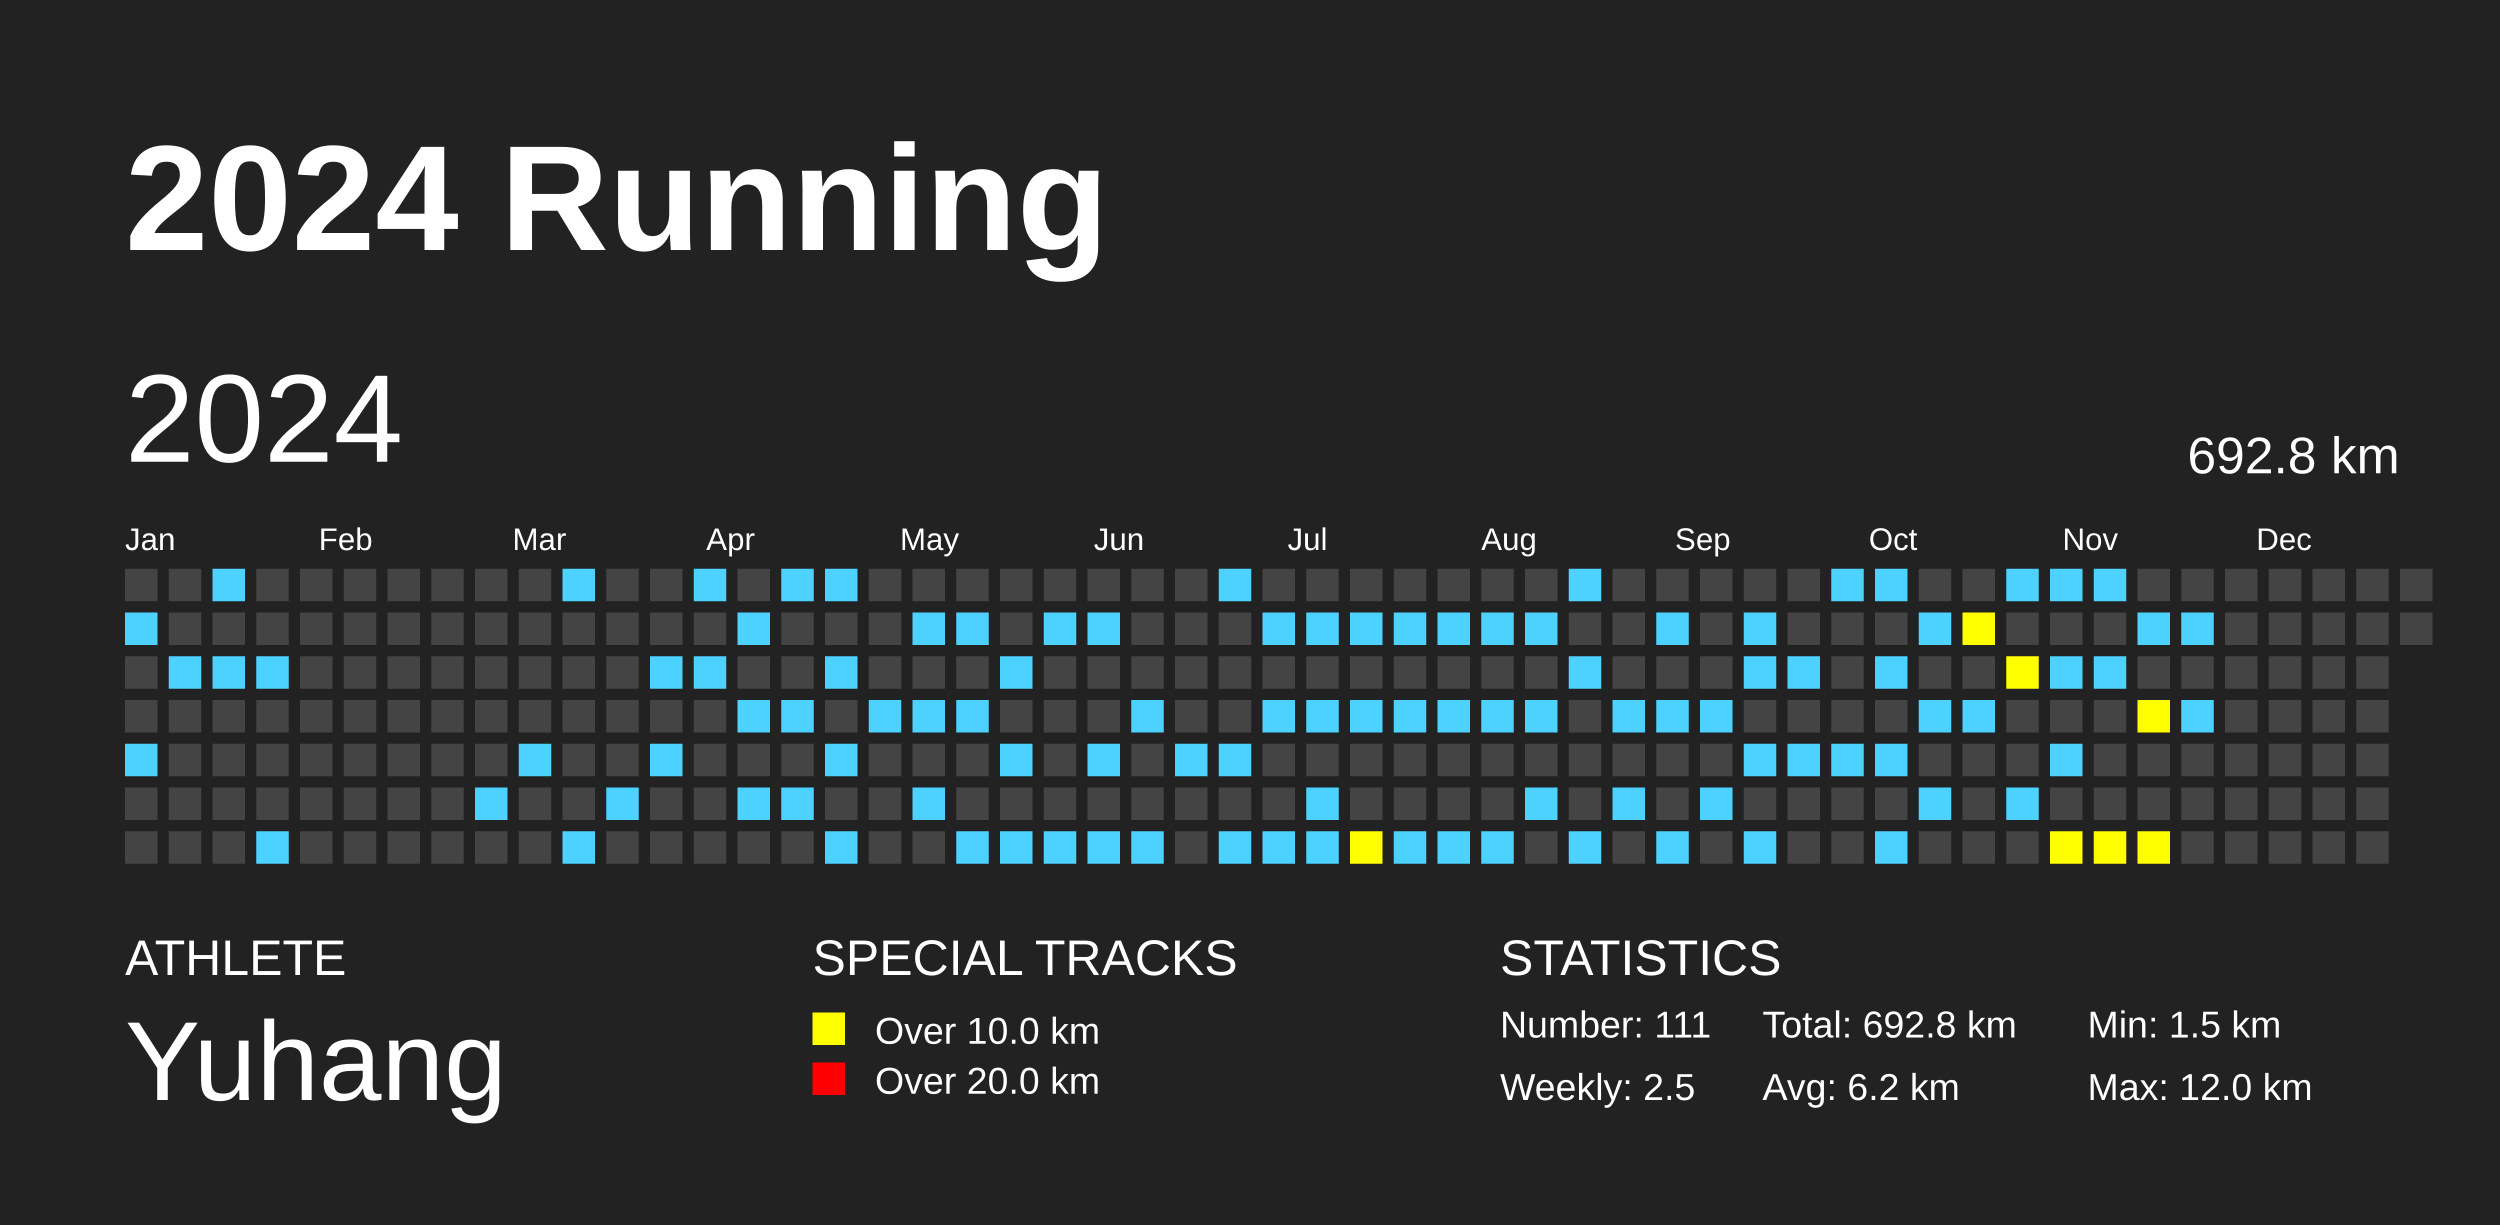
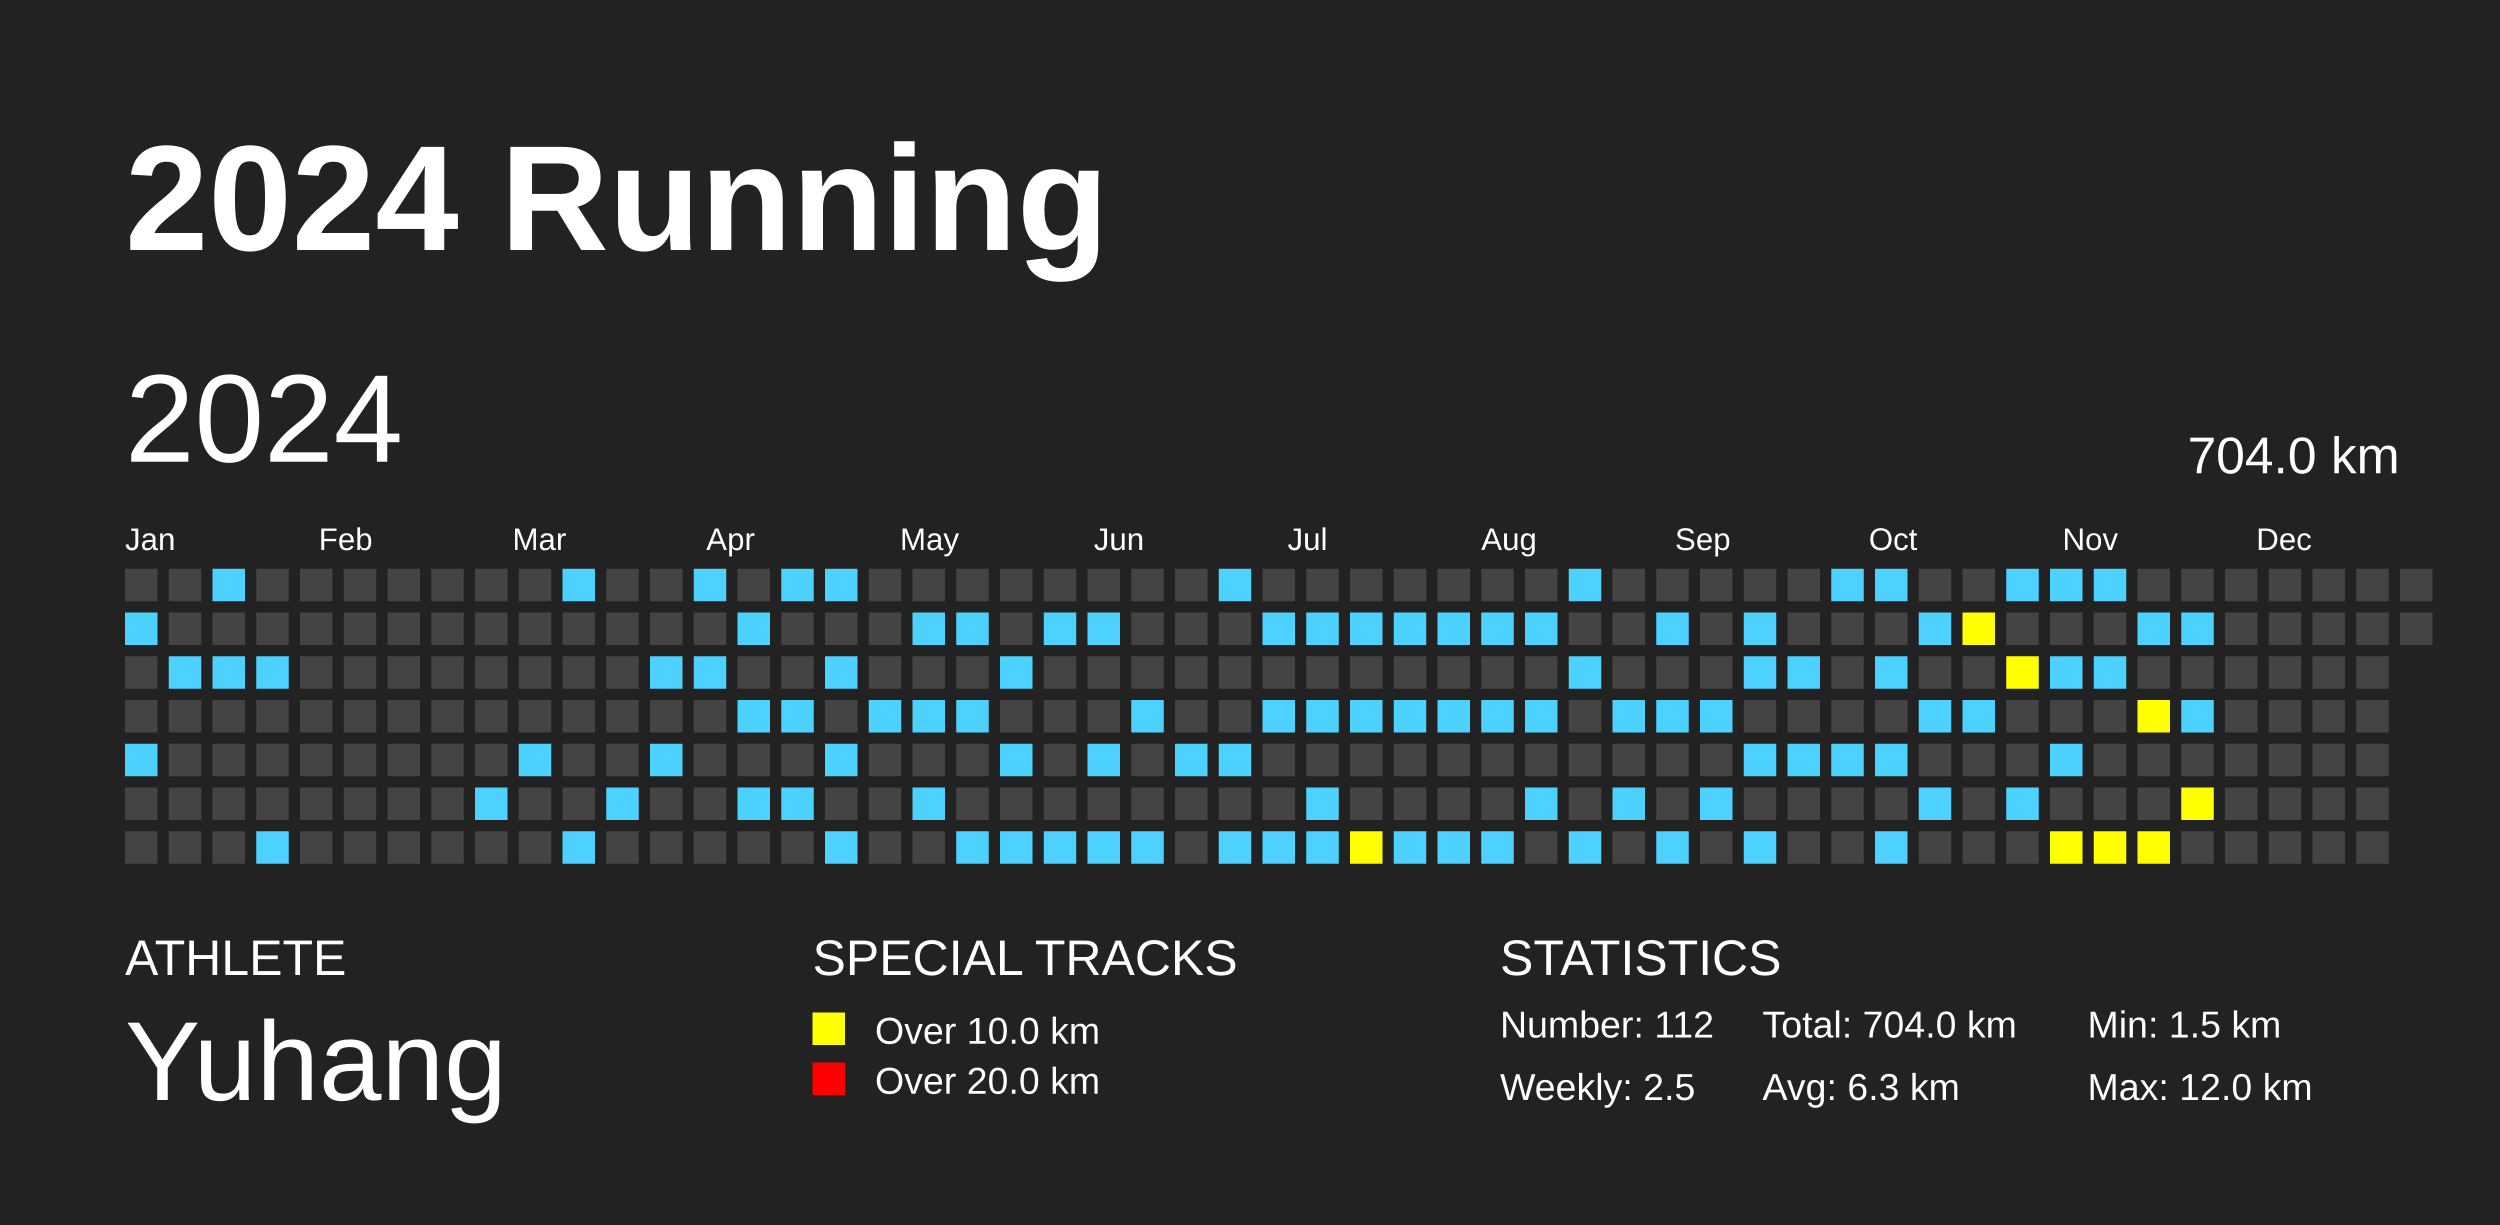
<svg xmlns="http://www.w3.org/2000/svg" baseProfile="full" height="98mm" version="1.1" viewBox="0,0,200,98" width="200mm">
  <defs />
  <rect fill="#222222" height="98" width="200" x="0" y="0" />
  <text fill="#FFFFFF" style="font-size:12px; font-family:Arial; font-weight:bold;" x="10" y="20">2024 Running</text>
  <text fill="#FFFFFF" style="font-size:4px; font-family:Arial" x="10" y="78">ATHLETE</text>
  <text fill="#FFFFFF" style="font-size:9px; font-family:Arial" x="10" y="88">Yuhang</text>
  <text fill="#FFFFFF" style="font-size:4px; font-family:Arial" x="65" y="78">SPECIAL TRACKS</text>
  <rect fill="yellow" height="2.6" width="2.6" x="65" y="81" />
  <text fill="#FFFFFF" style="font-size:3px; font-family:Arial" x="70" y="83.5">Over 10.0 km</text>
  <rect fill="red" height="2.6" width="2.6" x="65" y="85" />
  <text fill="#FFFFFF" style="font-size:3px; font-family:Arial" x="70" y="87.5">Over 20.0 km</text>
  <text fill="#FFFFFF" style="font-size:4px; font-family:Arial" x="120" y="78">STATISTICS</text>
-   <text fill="#FFFFFF" style="font-size:3px; font-family:Arial" x="120" y="83">Number: 111</text>
+   <text fill="#FFFFFF" style="font-size:3px; font-family:Arial" x="120" y="83">Number: 112</text>
  <text fill="#FFFFFF" style="font-size:3px; font-family:Arial" x="120" y="88">Weekly: 2.5</text>
-   <text fill="#FFFFFF" style="font-size:3px; font-family:Arial" x="141" y="83">Total: 692.8 km</text>
-   <text fill="#FFFFFF" style="font-size:3px; font-family:Arial" x="141" y="88">Avg: 6.2 km</text>
+   <text fill="#FFFFFF" style="font-size:3px; font-family:Arial" x="141" y="83">Total: 704.0 km</text>
+   <text fill="#FFFFFF" style="font-size:3px; font-family:Arial" x="141" y="88">Avg: 6.3 km</text>
  <text fill="#FFFFFF" style="font-size:3px; font-family:Arial" x="167" y="83">Min: 1.5 km</text>
  <text fill="#FFFFFF" style="font-size:3px; font-family:Arial" x="167" y="88">Max: 12.0 km</text>
  <text dominant-baseline="hanging" fill="#FFFFFF" style="font-size:10.0px; font-family:Arial;" x="10" y="30">2024</text>
-   <text dominant-baseline="hanging" fill="#FFFFFF" style="font-size:4.125px; font-family:Arial;" x="175" y="35">692.8 km</text>
+   <text dominant-baseline="hanging" fill="#FFFFFF" style="font-size:4.125px; font-family:Arial;" x="175" y="35">704.0 km</text>
  <text fill="#FFFFFF" style="font-size:2.5px; font-family:Arial" x="10.0" y="44">Jan</text>
  <text fill="#FFFFFF" style="font-size:2.5px; font-family:Arial" x="25.5" y="44">Feb</text>
  <text fill="#FFFFFF" style="font-size:2.5px; font-family:Arial" x="41.0" y="44">Mar</text>
  <text fill="#FFFFFF" style="font-size:2.5px; font-family:Arial" x="56.5" y="44">Apr</text>
  <text fill="#FFFFFF" style="font-size:2.5px; font-family:Arial" x="72.0" y="44">May</text>
  <text fill="#FFFFFF" style="font-size:2.5px; font-family:Arial" x="87.5" y="44">Jun</text>
  <text fill="#FFFFFF" style="font-size:2.5px; font-family:Arial" x="103.0" y="44">Jul</text>
  <text fill="#FFFFFF" style="font-size:2.5px; font-family:Arial" x="118.5" y="44">Aug</text>
  <text fill="#FFFFFF" style="font-size:2.5px; font-family:Arial" x="134.0" y="44">Sep</text>
  <text fill="#FFFFFF" style="font-size:2.5px; font-family:Arial" x="149.5" y="44">Oct</text>
  <text fill="#FFFFFF" style="font-size:2.5px; font-family:Arial" x="165.0" y="44">Nov</text>
  <text fill="#FFFFFF" style="font-size:2.5px; font-family:Arial" x="180.5" y="44">Dec</text>
  <rect fill="#444444" height="2.6" width="2.6" x="10.0" y="45.5" />
  <rect fill="#4DD2FF" height="2.6" width="2.6" x="10.0" y="49.0" />
  <rect fill="#444444" height="2.6" width="2.6" x="10.0" y="52.5" />
  <rect fill="#444444" height="2.6" width="2.6" x="10.0" y="56.0" />
  <rect fill="#4DD2FF" height="2.6" width="2.6" x="10.0" y="59.5" />
  <rect fill="#444444" height="2.6" width="2.6" x="10.0" y="63.0" />
  <rect fill="#444444" height="2.6" width="2.6" x="10.0" y="66.5" />
  <rect fill="#444444" height="2.6" width="2.6" x="13.5" y="45.5" />
  <rect fill="#444444" height="2.6" width="2.6" x="13.5" y="49.0" />
  <rect fill="#4DD2FF" height="2.6" width="2.6" x="13.5" y="52.5" />
  <rect fill="#444444" height="2.6" width="2.6" x="13.5" y="56.0" />
  <rect fill="#444444" height="2.6" width="2.6" x="13.5" y="59.5" />
  <rect fill="#444444" height="2.6" width="2.6" x="13.5" y="63.0" />
  <rect fill="#444444" height="2.6" width="2.6" x="13.5" y="66.5" />
  <rect fill="#4DD2FF" height="2.6" width="2.6" x="17.0" y="45.5" />
  <rect fill="#444444" height="2.6" width="2.6" x="17.0" y="49.0" />
  <rect fill="#4DD2FF" height="2.6" width="2.6" x="17.0" y="52.5" />
  <rect fill="#444444" height="2.6" width="2.6" x="17.0" y="56.0" />
  <rect fill="#444444" height="2.6" width="2.6" x="17.0" y="59.5" />
  <rect fill="#444444" height="2.6" width="2.6" x="17.0" y="63.0" />
  <rect fill="#444444" height="2.6" width="2.6" x="17.0" y="66.5" />
  <rect fill="#444444" height="2.6" width="2.6" x="20.5" y="45.5" />
  <rect fill="#444444" height="2.6" width="2.6" x="20.5" y="49.0" />
  <rect fill="#4DD2FF" height="2.6" width="2.6" x="20.5" y="52.5" />
  <rect fill="#444444" height="2.6" width="2.6" x="20.5" y="56.0" />
  <rect fill="#444444" height="2.6" width="2.6" x="20.5" y="59.5" />
  <rect fill="#444444" height="2.6" width="2.6" x="20.5" y="63.0" />
  <rect fill="#4DD2FF" height="2.6" width="2.6" x="20.5" y="66.5" />
  <rect fill="#444444" height="2.6" width="2.6" x="24.0" y="45.5" />
  <rect fill="#444444" height="2.6" width="2.6" x="24.0" y="49.0" />
  <rect fill="#444444" height="2.6" width="2.6" x="24.0" y="52.5" />
  <rect fill="#444444" height="2.6" width="2.6" x="24.0" y="56.0" />
  <rect fill="#444444" height="2.6" width="2.6" x="24.0" y="59.5" />
  <rect fill="#444444" height="2.6" width="2.6" x="24.0" y="63.0" />
  <rect fill="#444444" height="2.6" width="2.6" x="24.0" y="66.5" />
  <rect fill="#444444" height="2.6" width="2.6" x="27.5" y="45.5" />
  <rect fill="#444444" height="2.6" width="2.6" x="27.5" y="49.0" />
  <rect fill="#444444" height="2.6" width="2.6" x="27.5" y="52.5" />
  <rect fill="#444444" height="2.6" width="2.6" x="27.5" y="56.0" />
  <rect fill="#444444" height="2.6" width="2.6" x="27.5" y="59.5" />
  <rect fill="#444444" height="2.6" width="2.6" x="27.5" y="63.0" />
  <rect fill="#444444" height="2.6" width="2.6" x="27.5" y="66.5" />
  <rect fill="#444444" height="2.6" width="2.6" x="31.0" y="45.5" />
  <rect fill="#444444" height="2.6" width="2.6" x="31.0" y="49.0" />
  <rect fill="#444444" height="2.6" width="2.6" x="31.0" y="52.5" />
  <rect fill="#444444" height="2.6" width="2.6" x="31.0" y="56.0" />
  <rect fill="#444444" height="2.6" width="2.6" x="31.0" y="59.5" />
  <rect fill="#444444" height="2.6" width="2.6" x="31.0" y="63.0" />
  <rect fill="#444444" height="2.6" width="2.6" x="31.0" y="66.5" />
  <rect fill="#444444" height="2.6" width="2.6" x="34.5" y="45.5" />
  <rect fill="#444444" height="2.6" width="2.6" x="34.5" y="49.0" />
  <rect fill="#444444" height="2.6" width="2.6" x="34.5" y="52.5" />
  <rect fill="#444444" height="2.6" width="2.6" x="34.5" y="56.0" />
  <rect fill="#444444" height="2.6" width="2.6" x="34.5" y="59.5" />
  <rect fill="#444444" height="2.6" width="2.6" x="34.5" y="63.0" />
  <rect fill="#444444" height="2.6" width="2.6" x="34.5" y="66.5" />
  <rect fill="#444444" height="2.6" width="2.6" x="38.0" y="45.5" />
  <rect fill="#444444" height="2.6" width="2.6" x="38.0" y="49.0" />
  <rect fill="#444444" height="2.6" width="2.6" x="38.0" y="52.5" />
  <rect fill="#444444" height="2.6" width="2.6" x="38.0" y="56.0" />
  <rect fill="#444444" height="2.6" width="2.6" x="38.0" y="59.5" />
  <rect fill="#4DD2FF" height="2.6" width="2.6" x="38.0" y="63.0" />
  <rect fill="#444444" height="2.6" width="2.6" x="38.0" y="66.5" />
  <rect fill="#444444" height="2.6" width="2.6" x="41.5" y="45.5" />
  <rect fill="#444444" height="2.6" width="2.6" x="41.5" y="49.0" />
  <rect fill="#444444" height="2.6" width="2.6" x="41.5" y="52.5" />
  <rect fill="#444444" height="2.6" width="2.6" x="41.5" y="56.0" />
  <rect fill="#4DD2FF" height="2.6" width="2.6" x="41.5" y="59.5" />
  <rect fill="#444444" height="2.6" width="2.6" x="41.5" y="63.0" />
  <rect fill="#444444" height="2.6" width="2.6" x="41.5" y="66.5" />
  <rect fill="#4DD2FF" height="2.6" width="2.6" x="45.0" y="45.5" />
  <rect fill="#444444" height="2.6" width="2.6" x="45.0" y="49.0" />
  <rect fill="#444444" height="2.6" width="2.6" x="45.0" y="52.5" />
  <rect fill="#444444" height="2.6" width="2.6" x="45.0" y="56.0" />
  <rect fill="#444444" height="2.6" width="2.6" x="45.0" y="59.5" />
  <rect fill="#444444" height="2.6" width="2.6" x="45.0" y="63.0" />
  <rect fill="#4DD2FF" height="2.6" width="2.6" x="45.0" y="66.5" />
  <rect fill="#444444" height="2.6" width="2.6" x="48.5" y="45.5" />
  <rect fill="#444444" height="2.6" width="2.6" x="48.5" y="49.0" />
  <rect fill="#444444" height="2.6" width="2.6" x="48.5" y="52.5" />
  <rect fill="#444444" height="2.6" width="2.6" x="48.5" y="56.0" />
  <rect fill="#444444" height="2.6" width="2.6" x="48.5" y="59.5" />
  <rect fill="#4DD2FF" height="2.6" width="2.6" x="48.5" y="63.0" />
  <rect fill="#444444" height="2.6" width="2.6" x="48.5" y="66.5" />
  <rect fill="#444444" height="2.6" width="2.6" x="52.0" y="45.5" />
  <rect fill="#444444" height="2.6" width="2.6" x="52.0" y="49.0" />
  <rect fill="#4DD2FF" height="2.6" width="2.6" x="52.0" y="52.5" />
  <rect fill="#444444" height="2.6" width="2.6" x="52.0" y="56.0" />
  <rect fill="#4DD2FF" height="2.6" width="2.6" x="52.0" y="59.5" />
  <rect fill="#444444" height="2.6" width="2.6" x="52.0" y="63.0" />
  <rect fill="#444444" height="2.6" width="2.6" x="52.0" y="66.5" />
  <rect fill="#4DD2FF" height="2.6" width="2.6" x="55.5" y="45.5" />
  <rect fill="#444444" height="2.6" width="2.6" x="55.5" y="49.0" />
  <rect fill="#4DD2FF" height="2.6" width="2.6" x="55.5" y="52.5" />
  <rect fill="#444444" height="2.6" width="2.6" x="55.5" y="56.0" />
  <rect fill="#444444" height="2.6" width="2.6" x="55.5" y="59.5" />
  <rect fill="#444444" height="2.6" width="2.6" x="55.5" y="63.0" />
  <rect fill="#444444" height="2.6" width="2.6" x="55.5" y="66.5" />
  <rect fill="#444444" height="2.6" width="2.6" x="59.0" y="45.5" />
  <rect fill="#4DD2FF" height="2.6" width="2.6" x="59.0" y="49.0" />
  <rect fill="#444444" height="2.6" width="2.6" x="59.0" y="52.5" />
  <rect fill="#4DD2FF" height="2.6" width="2.6" x="59.0" y="56.0" />
  <rect fill="#444444" height="2.6" width="2.6" x="59.0" y="59.5" />
  <rect fill="#4DD2FF" height="2.6" width="2.6" x="59.0" y="63.0" />
  <rect fill="#444444" height="2.6" width="2.6" x="59.0" y="66.5" />
  <rect fill="#4DD2FF" height="2.6" width="2.6" x="62.5" y="45.5" />
  <rect fill="#444444" height="2.6" width="2.6" x="62.5" y="49.0" />
  <rect fill="#444444" height="2.6" width="2.6" x="62.5" y="52.5" />
  <rect fill="#4DD2FF" height="2.6" width="2.6" x="62.5" y="56.0" />
  <rect fill="#444444" height="2.6" width="2.6" x="62.5" y="59.5" />
  <rect fill="#4DD2FF" height="2.6" width="2.6" x="62.5" y="63.0" />
  <rect fill="#444444" height="2.6" width="2.6" x="62.5" y="66.5" />
  <rect fill="#4DD2FF" height="2.6" width="2.6" x="66.0" y="45.5" />
  <rect fill="#444444" height="2.6" width="2.6" x="66.0" y="49.0" />
  <rect fill="#4DD2FF" height="2.6" width="2.6" x="66.0" y="52.5" />
  <rect fill="#444444" height="2.6" width="2.6" x="66.0" y="56.0" />
  <rect fill="#4DD2FF" height="2.6" width="2.6" x="66.0" y="59.5" />
  <rect fill="#444444" height="2.6" width="2.6" x="66.0" y="63.0" />
  <rect fill="#4DD2FF" height="2.6" width="2.6" x="66.0" y="66.5" />
  <rect fill="#444444" height="2.6" width="2.6" x="69.5" y="45.5" />
  <rect fill="#444444" height="2.6" width="2.6" x="69.5" y="49.0" />
  <rect fill="#444444" height="2.6" width="2.6" x="69.5" y="52.5" />
  <rect fill="#4DD2FF" height="2.6" width="2.6" x="69.5" y="56.0" />
  <rect fill="#444444" height="2.6" width="2.6" x="69.5" y="59.5" />
  <rect fill="#444444" height="2.6" width="2.6" x="69.5" y="63.0" />
  <rect fill="#444444" height="2.6" width="2.6" x="69.5" y="66.5" />
  <rect fill="#444444" height="2.6" width="2.6" x="73.0" y="45.5" />
  <rect fill="#4DD2FF" height="2.6" width="2.6" x="73.0" y="49.0" />
  <rect fill="#444444" height="2.6" width="2.6" x="73.0" y="52.5" />
  <rect fill="#4DD2FF" height="2.6" width="2.6" x="73.0" y="56.0" />
  <rect fill="#444444" height="2.6" width="2.6" x="73.0" y="59.5" />
  <rect fill="#4DD2FF" height="2.6" width="2.6" x="73.0" y="63.0" />
  <rect fill="#444444" height="2.6" width="2.6" x="73.0" y="66.5" />
  <rect fill="#444444" height="2.6" width="2.6" x="76.5" y="45.5" />
  <rect fill="#4DD2FF" height="2.6" width="2.6" x="76.5" y="49.0" />
  <rect fill="#444444" height="2.6" width="2.6" x="76.5" y="52.5" />
  <rect fill="#4DD2FF" height="2.6" width="2.6" x="76.5" y="56.0" />
  <rect fill="#444444" height="2.6" width="2.6" x="76.5" y="59.5" />
  <rect fill="#444444" height="2.6" width="2.6" x="76.5" y="63.0" />
  <rect fill="#4DD2FF" height="2.6" width="2.6" x="76.5" y="66.5" />
  <rect fill="#444444" height="2.6" width="2.6" x="80.0" y="45.5" />
  <rect fill="#444444" height="2.6" width="2.6" x="80.0" y="49.0" />
  <rect fill="#4DD2FF" height="2.6" width="2.6" x="80.0" y="52.5" />
  <rect fill="#444444" height="2.6" width="2.6" x="80.0" y="56.0" />
  <rect fill="#4DD2FF" height="2.6" width="2.6" x="80.0" y="59.5" />
  <rect fill="#444444" height="2.6" width="2.6" x="80.0" y="63.0" />
  <rect fill="#4DD2FF" height="2.6" width="2.6" x="80.0" y="66.5" />
  <rect fill="#444444" height="2.6" width="2.6" x="83.5" y="45.5" />
  <rect fill="#4DD2FF" height="2.6" width="2.6" x="83.5" y="49.0" />
  <rect fill="#444444" height="2.6" width="2.6" x="83.5" y="52.5" />
  <rect fill="#444444" height="2.6" width="2.6" x="83.5" y="56.0" />
  <rect fill="#444444" height="2.6" width="2.6" x="83.5" y="59.5" />
  <rect fill="#444444" height="2.6" width="2.6" x="83.5" y="63.0" />
  <rect fill="#4DD2FF" height="2.6" width="2.6" x="83.5" y="66.5" />
  <rect fill="#444444" height="2.6" width="2.6" x="87.0" y="45.5" />
  <rect fill="#4DD2FF" height="2.6" width="2.6" x="87.0" y="49.0" />
  <rect fill="#444444" height="2.6" width="2.6" x="87.0" y="52.5" />
  <rect fill="#444444" height="2.6" width="2.6" x="87.0" y="56.0" />
  <rect fill="#4DD2FF" height="2.6" width="2.6" x="87.0" y="59.5" />
  <rect fill="#444444" height="2.6" width="2.6" x="87.0" y="63.0" />
  <rect fill="#4DD2FF" height="2.6" width="2.6" x="87.0" y="66.5" />
  <rect fill="#444444" height="2.6" width="2.6" x="90.5" y="45.5" />
  <rect fill="#444444" height="2.6" width="2.6" x="90.5" y="49.0" />
  <rect fill="#444444" height="2.6" width="2.6" x="90.5" y="52.5" />
  <rect fill="#4DD2FF" height="2.6" width="2.6" x="90.5" y="56.0" />
  <rect fill="#444444" height="2.6" width="2.6" x="90.5" y="59.5" />
  <rect fill="#444444" height="2.6" width="2.6" x="90.5" y="63.0" />
  <rect fill="#4DD2FF" height="2.6" width="2.6" x="90.5" y="66.5" />
  <rect fill="#444444" height="2.6" width="2.6" x="94.0" y="45.5" />
  <rect fill="#444444" height="2.6" width="2.6" x="94.0" y="49.0" />
  <rect fill="#444444" height="2.6" width="2.6" x="94.0" y="52.5" />
  <rect fill="#444444" height="2.6" width="2.6" x="94.0" y="56.0" />
  <rect fill="#4DD2FF" height="2.6" width="2.6" x="94.0" y="59.5" />
  <rect fill="#444444" height="2.6" width="2.6" x="94.0" y="63.0" />
  <rect fill="#444444" height="2.6" width="2.6" x="94.0" y="66.5" />
  <rect fill="#4DD2FF" height="2.6" width="2.6" x="97.5" y="45.5" />
  <rect fill="#444444" height="2.6" width="2.6" x="97.5" y="49.0" />
  <rect fill="#444444" height="2.6" width="2.6" x="97.5" y="52.5" />
  <rect fill="#444444" height="2.6" width="2.6" x="97.5" y="56.0" />
  <rect fill="#4DD2FF" height="2.6" width="2.6" x="97.5" y="59.5" />
  <rect fill="#444444" height="2.6" width="2.6" x="97.5" y="63.0" />
  <rect fill="#4DD2FF" height="2.6" width="2.6" x="97.5" y="66.5" />
  <rect fill="#444444" height="2.6" width="2.6" x="101.0" y="45.5" />
  <rect fill="#4DD2FF" height="2.6" width="2.6" x="101.0" y="49.0" />
  <rect fill="#444444" height="2.6" width="2.6" x="101.0" y="52.5" />
  <rect fill="#4DD2FF" height="2.6" width="2.6" x="101.0" y="56.0" />
  <rect fill="#444444" height="2.6" width="2.6" x="101.0" y="59.5" />
  <rect fill="#444444" height="2.6" width="2.6" x="101.0" y="63.0" />
  <rect fill="#4DD2FF" height="2.6" width="2.6" x="101.0" y="66.5" />
  <rect fill="#444444" height="2.6" width="2.6" x="104.5" y="45.5" />
  <rect fill="#4DD2FF" height="2.6" width="2.6" x="104.5" y="49.0" />
  <rect fill="#444444" height="2.6" width="2.6" x="104.5" y="52.5" />
  <rect fill="#4DD2FF" height="2.6" width="2.6" x="104.5" y="56.0" />
  <rect fill="#444444" height="2.6" width="2.6" x="104.5" y="59.5" />
  <rect fill="#4DD2FF" height="2.6" width="2.6" x="104.5" y="63.0" />
  <rect fill="#4DD2FF" height="2.6" width="2.6" x="104.5" y="66.5" />
  <rect fill="#444444" height="2.6" width="2.6" x="108.0" y="45.5" />
  <rect fill="#4DD2FF" height="2.6" width="2.6" x="108.0" y="49.0" />
  <rect fill="#444444" height="2.6" width="2.6" x="108.0" y="52.5" />
  <rect fill="#4DD2FF" height="2.6" width="2.6" x="108.0" y="56.0" />
  <rect fill="#444444" height="2.6" width="2.6" x="108.0" y="59.5" />
  <rect fill="#444444" height="2.6" width="2.6" x="108.0" y="63.0" />
  <rect fill="yellow" height="2.6" width="2.6" x="108.0" y="66.5" />
  <rect fill="#444444" height="2.6" width="2.6" x="111.5" y="45.5" />
  <rect fill="#4DD2FF" height="2.6" width="2.6" x="111.5" y="49.0" />
  <rect fill="#444444" height="2.6" width="2.6" x="111.5" y="52.5" />
  <rect fill="#4DD2FF" height="2.6" width="2.6" x="111.5" y="56.0" />
  <rect fill="#444444" height="2.6" width="2.6" x="111.5" y="59.5" />
  <rect fill="#444444" height="2.6" width="2.6" x="111.5" y="63.0" />
  <rect fill="#4DD2FF" height="2.6" width="2.6" x="111.5" y="66.5" />
  <rect fill="#444444" height="2.6" width="2.6" x="115.0" y="45.5" />
  <rect fill="#4DD2FF" height="2.6" width="2.6" x="115.0" y="49.0" />
  <rect fill="#444444" height="2.6" width="2.6" x="115.0" y="52.5" />
  <rect fill="#4DD2FF" height="2.6" width="2.6" x="115.0" y="56.0" />
  <rect fill="#444444" height="2.6" width="2.6" x="115.0" y="59.5" />
  <rect fill="#444444" height="2.6" width="2.6" x="115.0" y="63.0" />
  <rect fill="#4DD2FF" height="2.6" width="2.6" x="115.0" y="66.5" />
  <rect fill="#444444" height="2.6" width="2.6" x="118.5" y="45.5" />
  <rect fill="#4DD2FF" height="2.6" width="2.6" x="118.5" y="49.0" />
  <rect fill="#444444" height="2.6" width="2.6" x="118.5" y="52.5" />
  <rect fill="#4DD2FF" height="2.6" width="2.6" x="118.5" y="56.0" />
  <rect fill="#444444" height="2.6" width="2.6" x="118.5" y="59.5" />
  <rect fill="#444444" height="2.6" width="2.6" x="118.5" y="63.0" />
  <rect fill="#4DD2FF" height="2.6" width="2.6" x="118.5" y="66.5" />
  <rect fill="#444444" height="2.6" width="2.6" x="122.0" y="45.5" />
  <rect fill="#4DD2FF" height="2.6" width="2.6" x="122.0" y="49.0" />
  <rect fill="#444444" height="2.6" width="2.6" x="122.0" y="52.5" />
  <rect fill="#4DD2FF" height="2.6" width="2.6" x="122.0" y="56.0" />
  <rect fill="#444444" height="2.6" width="2.6" x="122.0" y="59.5" />
  <rect fill="#4DD2FF" height="2.6" width="2.6" x="122.0" y="63.0" />
  <rect fill="#444444" height="2.6" width="2.6" x="122.0" y="66.5" />
  <rect fill="#4DD2FF" height="2.6" width="2.6" x="125.5" y="45.5" />
  <rect fill="#444444" height="2.6" width="2.6" x="125.5" y="49.0" />
  <rect fill="#4DD2FF" height="2.6" width="2.6" x="125.5" y="52.5" />
  <rect fill="#444444" height="2.6" width="2.6" x="125.5" y="56.0" />
  <rect fill="#444444" height="2.6" width="2.6" x="125.5" y="59.5" />
  <rect fill="#444444" height="2.6" width="2.6" x="125.5" y="63.0" />
  <rect fill="#4DD2FF" height="2.6" width="2.6" x="125.5" y="66.5" />
  <rect fill="#444444" height="2.6" width="2.6" x="129.0" y="45.5" />
  <rect fill="#444444" height="2.6" width="2.6" x="129.0" y="49.0" />
  <rect fill="#444444" height="2.6" width="2.6" x="129.0" y="52.5" />
  <rect fill="#4DD2FF" height="2.6" width="2.6" x="129.0" y="56.0" />
  <rect fill="#444444" height="2.6" width="2.6" x="129.0" y="59.5" />
  <rect fill="#4DD2FF" height="2.6" width="2.6" x="129.0" y="63.0" />
  <rect fill="#444444" height="2.6" width="2.6" x="129.0" y="66.5" />
  <rect fill="#444444" height="2.6" width="2.6" x="132.5" y="45.5" />
  <rect fill="#4DD2FF" height="2.6" width="2.6" x="132.5" y="49.0" />
  <rect fill="#444444" height="2.6" width="2.6" x="132.5" y="52.5" />
  <rect fill="#4DD2FF" height="2.6" width="2.6" x="132.5" y="56.0" />
  <rect fill="#444444" height="2.6" width="2.6" x="132.5" y="59.5" />
  <rect fill="#444444" height="2.6" width="2.6" x="132.5" y="63.0" />
  <rect fill="#4DD2FF" height="2.6" width="2.6" x="132.5" y="66.5" />
  <rect fill="#444444" height="2.6" width="2.6" x="136.0" y="45.5" />
  <rect fill="#444444" height="2.6" width="2.6" x="136.0" y="49.0" />
  <rect fill="#444444" height="2.6" width="2.6" x="136.0" y="52.5" />
  <rect fill="#4DD2FF" height="2.6" width="2.6" x="136.0" y="56.0" />
  <rect fill="#444444" height="2.6" width="2.6" x="136.0" y="59.5" />
  <rect fill="#4DD2FF" height="2.6" width="2.6" x="136.0" y="63.0" />
  <rect fill="#444444" height="2.6" width="2.6" x="136.0" y="66.5" />
  <rect fill="#444444" height="2.6" width="2.6" x="139.5" y="45.5" />
  <rect fill="#4DD2FF" height="2.6" width="2.6" x="139.5" y="49.0" />
  <rect fill="#4DD2FF" height="2.6" width="2.6" x="139.5" y="52.5" />
  <rect fill="#444444" height="2.6" width="2.6" x="139.5" y="56.0" />
  <rect fill="#4DD2FF" height="2.6" width="2.6" x="139.5" y="59.5" />
  <rect fill="#444444" height="2.6" width="2.6" x="139.5" y="63.0" />
  <rect fill="#4DD2FF" height="2.6" width="2.6" x="139.5" y="66.5" />
  <rect fill="#444444" height="2.6" width="2.6" x="143.0" y="45.5" />
  <rect fill="#444444" height="2.6" width="2.6" x="143.0" y="49.0" />
  <rect fill="#4DD2FF" height="2.6" width="2.6" x="143.0" y="52.5" />
  <rect fill="#444444" height="2.6" width="2.6" x="143.0" y="56.0" />
  <rect fill="#4DD2FF" height="2.6" width="2.6" x="143.0" y="59.5" />
  <rect fill="#444444" height="2.6" width="2.6" x="143.0" y="63.0" />
  <rect fill="#444444" height="2.6" width="2.6" x="143.0" y="66.5" />
  <rect fill="#4DD2FF" height="2.6" width="2.6" x="146.5" y="45.5" />
  <rect fill="#444444" height="2.6" width="2.6" x="146.5" y="49.0" />
  <rect fill="#444444" height="2.6" width="2.6" x="146.5" y="52.5" />
  <rect fill="#444444" height="2.6" width="2.6" x="146.5" y="56.0" />
  <rect fill="#4DD2FF" height="2.6" width="2.6" x="146.5" y="59.5" />
  <rect fill="#444444" height="2.6" width="2.6" x="146.5" y="63.0" />
  <rect fill="#444444" height="2.6" width="2.6" x="146.5" y="66.5" />
  <rect fill="#4DD2FF" height="2.6" width="2.6" x="150.0" y="45.5" />
  <rect fill="#444444" height="2.6" width="2.6" x="150.0" y="49.0" />
  <rect fill="#4DD2FF" height="2.6" width="2.6" x="150.0" y="52.5" />
  <rect fill="#444444" height="2.6" width="2.6" x="150.0" y="56.0" />
  <rect fill="#4DD2FF" height="2.6" width="2.6" x="150.0" y="59.5" />
  <rect fill="#444444" height="2.6" width="2.6" x="150.0" y="63.0" />
  <rect fill="#4DD2FF" height="2.6" width="2.6" x="150.0" y="66.5" />
  <rect fill="#444444" height="2.6" width="2.6" x="153.5" y="45.5" />
  <rect fill="#4DD2FF" height="2.6" width="2.6" x="153.5" y="49.0" />
  <rect fill="#444444" height="2.6" width="2.6" x="153.5" y="52.5" />
  <rect fill="#4DD2FF" height="2.6" width="2.6" x="153.5" y="56.0" />
  <rect fill="#444444" height="2.6" width="2.6" x="153.5" y="59.5" />
  <rect fill="#4DD2FF" height="2.6" width="2.6" x="153.5" y="63.0" />
  <rect fill="#444444" height="2.6" width="2.6" x="153.5" y="66.5" />
  <rect fill="#444444" height="2.6" width="2.6" x="157.0" y="45.5" />
  <rect fill="yellow" height="2.6" width="2.6" x="157.0" y="49.0" />
  <rect fill="#444444" height="2.6" width="2.6" x="157.0" y="52.5" />
  <rect fill="#4DD2FF" height="2.6" width="2.6" x="157.0" y="56.0" />
  <rect fill="#444444" height="2.6" width="2.6" x="157.0" y="59.5" />
  <rect fill="#444444" height="2.6" width="2.6" x="157.0" y="63.0" />
  <rect fill="#444444" height="2.6" width="2.6" x="157.0" y="66.5" />
  <rect fill="#4DD2FF" height="2.6" width="2.6" x="160.5" y="45.5" />
  <rect fill="#444444" height="2.6" width="2.6" x="160.5" y="49.0" />
  <rect fill="yellow" height="2.6" width="2.6" x="160.5" y="52.5" />
  <rect fill="#444444" height="2.6" width="2.6" x="160.5" y="56.0" />
  <rect fill="#444444" height="2.6" width="2.6" x="160.5" y="59.5" />
  <rect fill="#4DD2FF" height="2.6" width="2.6" x="160.5" y="63.0" />
  <rect fill="#444444" height="2.6" width="2.6" x="160.5" y="66.5" />
  <rect fill="#4DD2FF" height="2.6" width="2.6" x="164.0" y="45.5" />
  <rect fill="#444444" height="2.6" width="2.6" x="164.0" y="49.0" />
  <rect fill="#4DD2FF" height="2.6" width="2.6" x="164.0" y="52.5" />
  <rect fill="#444444" height="2.6" width="2.6" x="164.0" y="56.0" />
  <rect fill="#4DD2FF" height="2.6" width="2.6" x="164.0" y="59.5" />
  <rect fill="#444444" height="2.6" width="2.6" x="164.0" y="63.0" />
  <rect fill="yellow" height="2.6" width="2.6" x="164.0" y="66.5" />
  <rect fill="#4DD2FF" height="2.6" width="2.6" x="167.5" y="45.5" />
  <rect fill="#444444" height="2.6" width="2.6" x="167.5" y="49.0" />
  <rect fill="#4DD2FF" height="2.6" width="2.6" x="167.5" y="52.5" />
  <rect fill="#444444" height="2.6" width="2.6" x="167.5" y="56.0" />
  <rect fill="#444444" height="2.6" width="2.6" x="167.5" y="59.5" />
  <rect fill="#444444" height="2.6" width="2.6" x="167.5" y="63.0" />
  <rect fill="yellow" height="2.6" width="2.6" x="167.5" y="66.5" />
  <rect fill="#444444" height="2.6" width="2.6" x="171.0" y="45.5" />
  <rect fill="#4DD2FF" height="2.6" width="2.6" x="171.0" y="49.0" />
  <rect fill="#444444" height="2.6" width="2.6" x="171.0" y="52.5" />
  <rect fill="yellow" height="2.6" width="2.6" x="171.0" y="56.0" />
  <rect fill="#444444" height="2.6" width="2.6" x="171.0" y="59.5" />
  <rect fill="#444444" height="2.6" width="2.6" x="171.0" y="63.0" />
  <rect fill="yellow" height="2.6" width="2.6" x="171.0" y="66.5" />
  <rect fill="#444444" height="2.6" width="2.6" x="174.5" y="45.5" />
  <rect fill="#4DD2FF" height="2.6" width="2.6" x="174.5" y="49.0" />
  <rect fill="#444444" height="2.6" width="2.6" x="174.5" y="52.5" />
  <rect fill="#4DD2FF" height="2.6" width="2.6" x="174.5" y="56.0" />
  <rect fill="#444444" height="2.6" width="2.6" x="174.5" y="59.5" />
-   <rect fill="#444444" height="2.6" width="2.6" x="174.5" y="63.0" />
+   <rect fill="yellow" height="2.6" width="2.6" x="174.5" y="63.0" />
  <rect fill="#444444" height="2.6" width="2.6" x="174.5" y="66.5" />
  <rect fill="#444444" height="2.6" width="2.6" x="178.0" y="45.5" />
  <rect fill="#444444" height="2.6" width="2.6" x="178.0" y="49.0" />
  <rect fill="#444444" height="2.6" width="2.6" x="178.0" y="52.5" />
  <rect fill="#444444" height="2.6" width="2.6" x="178.0" y="56.0" />
  <rect fill="#444444" height="2.6" width="2.6" x="178.0" y="59.5" />
  <rect fill="#444444" height="2.6" width="2.6" x="178.0" y="63.0" />
  <rect fill="#444444" height="2.6" width="2.6" x="178.0" y="66.5" />
  <rect fill="#444444" height="2.6" width="2.6" x="181.5" y="45.5" />
  <rect fill="#444444" height="2.6" width="2.6" x="181.5" y="49.0" />
  <rect fill="#444444" height="2.6" width="2.6" x="181.5" y="52.5" />
  <rect fill="#444444" height="2.6" width="2.6" x="181.5" y="56.0" />
  <rect fill="#444444" height="2.6" width="2.6" x="181.5" y="59.5" />
  <rect fill="#444444" height="2.6" width="2.6" x="181.5" y="63.0" />
  <rect fill="#444444" height="2.6" width="2.6" x="181.5" y="66.5" />
  <rect fill="#444444" height="2.6" width="2.6" x="185.0" y="45.5" />
  <rect fill="#444444" height="2.6" width="2.6" x="185.0" y="49.0" />
  <rect fill="#444444" height="2.6" width="2.6" x="185.0" y="52.5" />
  <rect fill="#444444" height="2.6" width="2.6" x="185.0" y="56.0" />
  <rect fill="#444444" height="2.6" width="2.6" x="185.0" y="59.5" />
  <rect fill="#444444" height="2.6" width="2.6" x="185.0" y="63.0" />
  <rect fill="#444444" height="2.6" width="2.6" x="185.0" y="66.5" />
  <rect fill="#444444" height="2.6" width="2.6" x="188.5" y="45.5" />
  <rect fill="#444444" height="2.6" width="2.6" x="188.5" y="49.0" />
  <rect fill="#444444" height="2.6" width="2.6" x="188.5" y="52.5" />
  <rect fill="#444444" height="2.6" width="2.6" x="188.5" y="56.0" />
  <rect fill="#444444" height="2.6" width="2.6" x="188.5" y="59.5" />
  <rect fill="#444444" height="2.6" width="2.6" x="188.5" y="63.0" />
  <rect fill="#444444" height="2.6" width="2.6" x="188.5" y="66.5" />
  <rect fill="#444444" height="2.6" width="2.6" x="192.0" y="45.5" />
  <rect fill="#444444" height="2.6" width="2.6" x="192.0" y="49.0" />
</svg>
